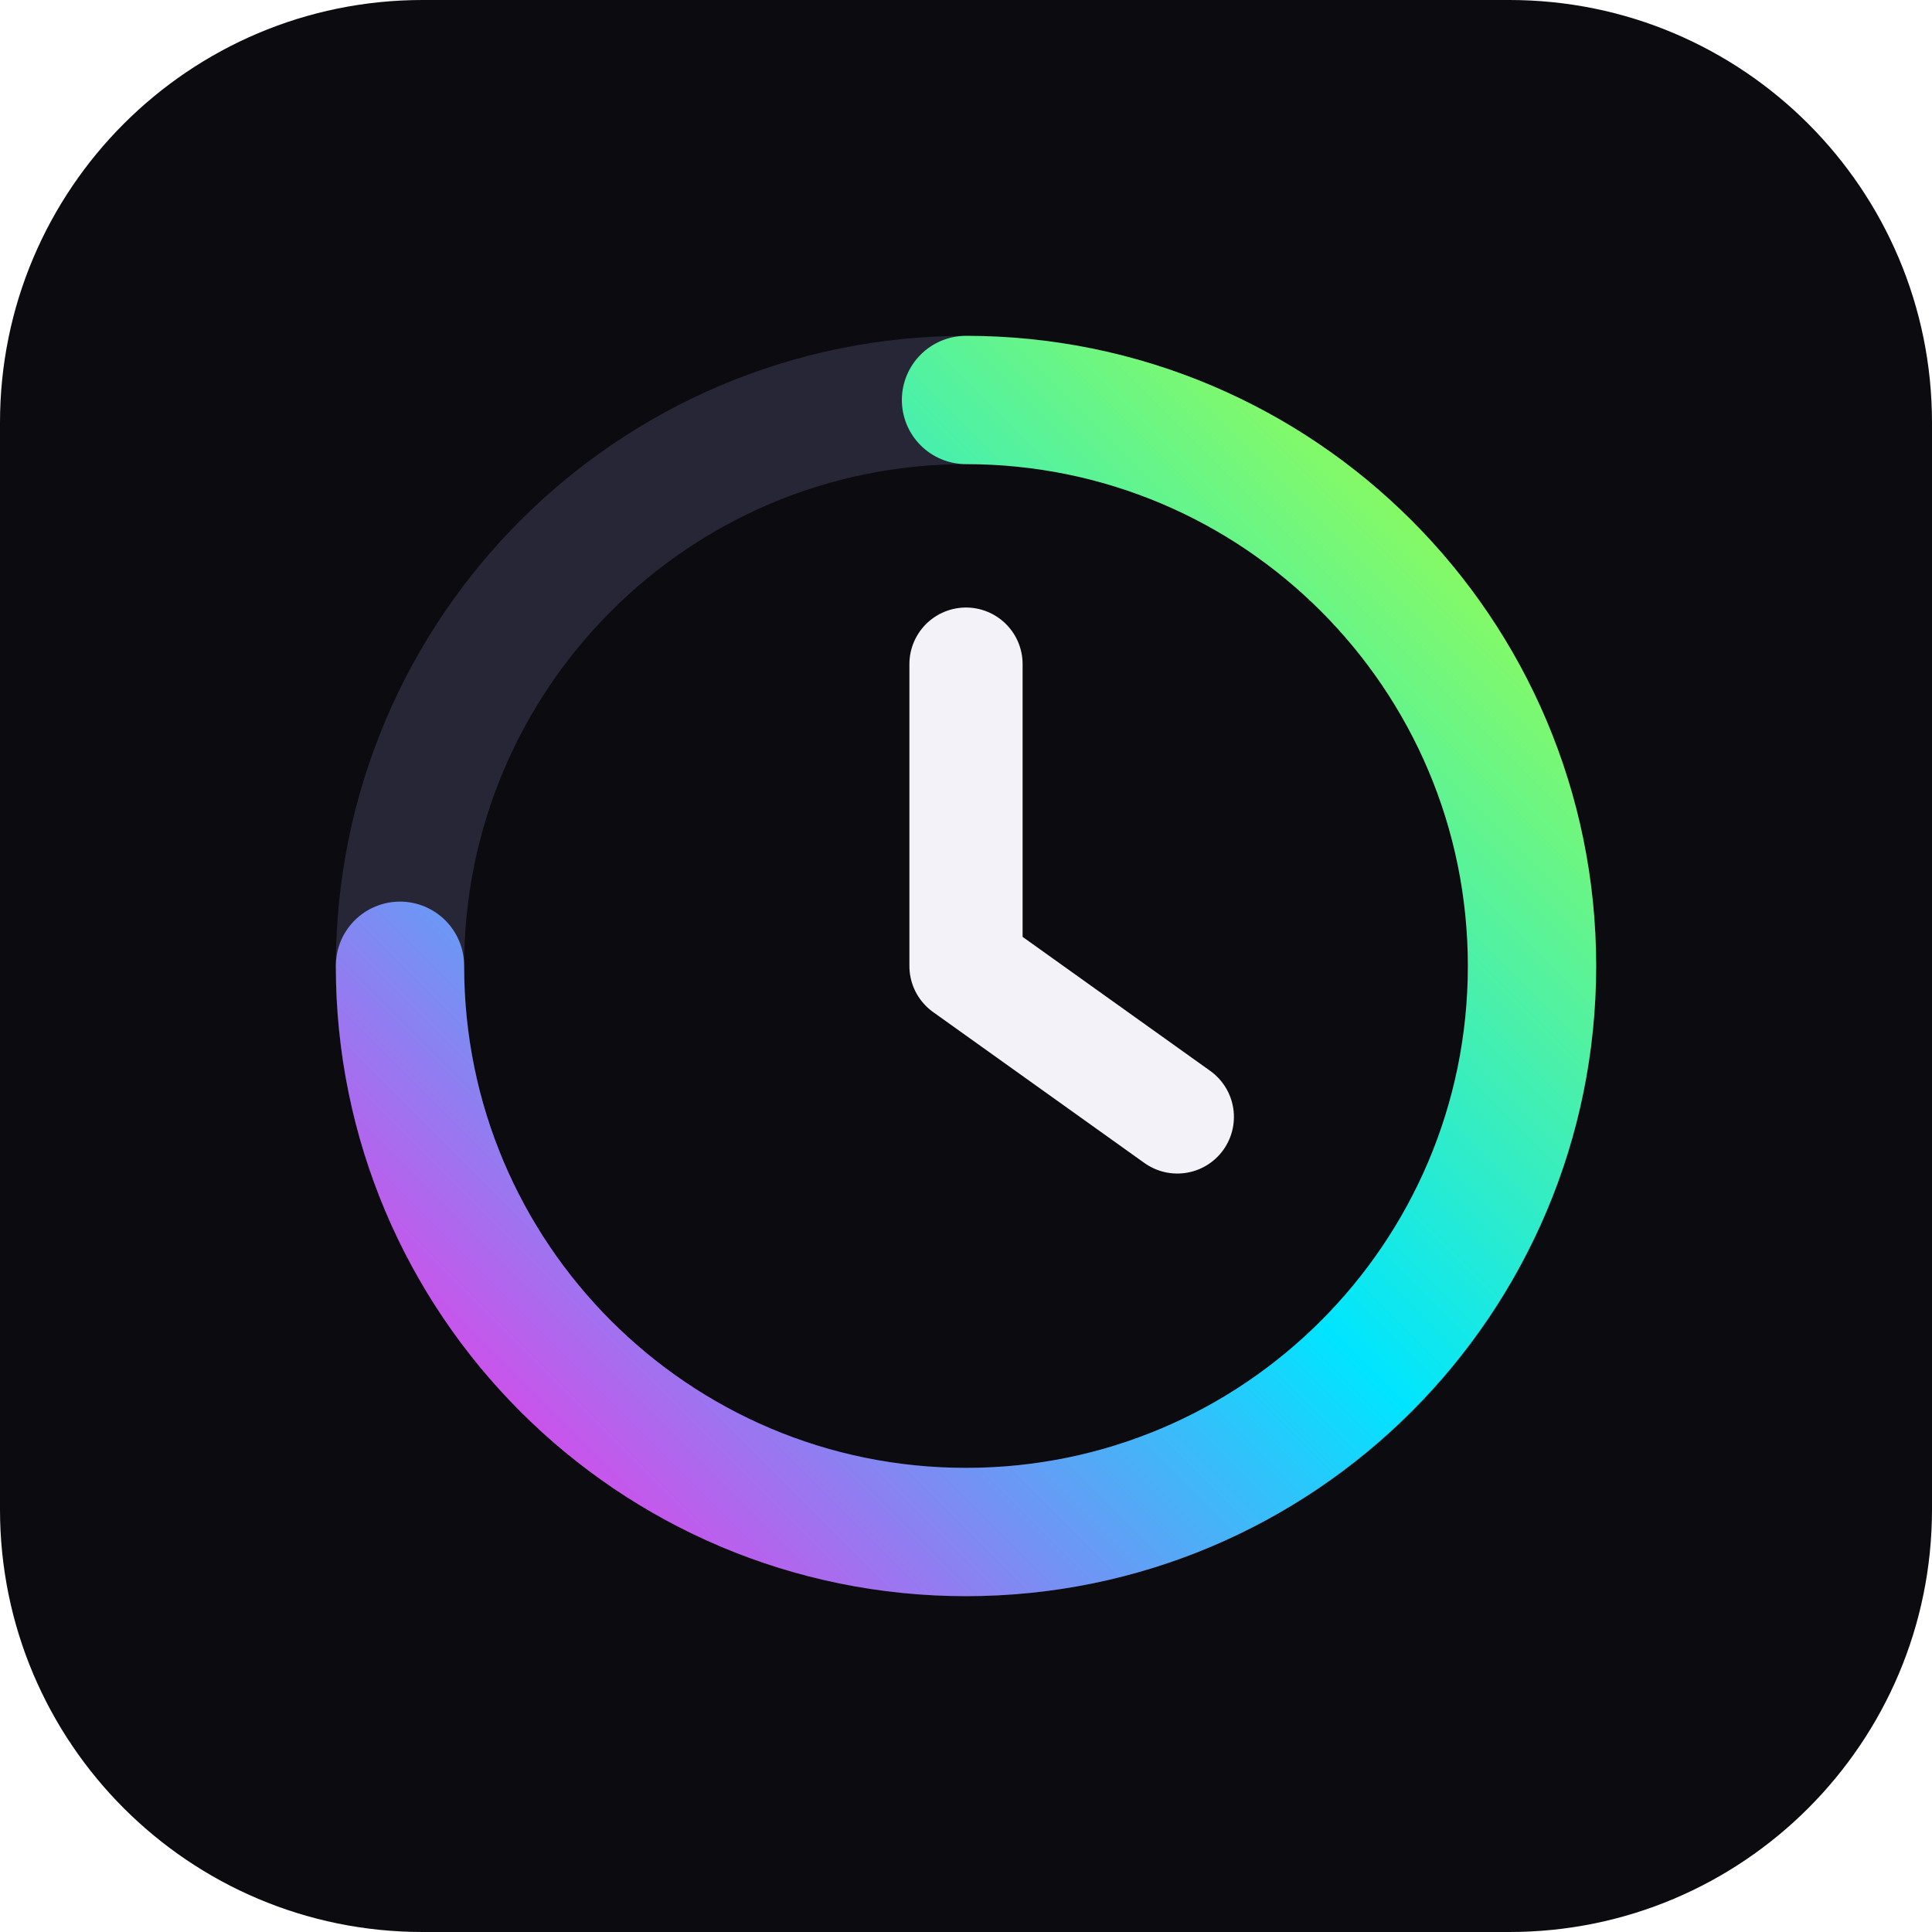
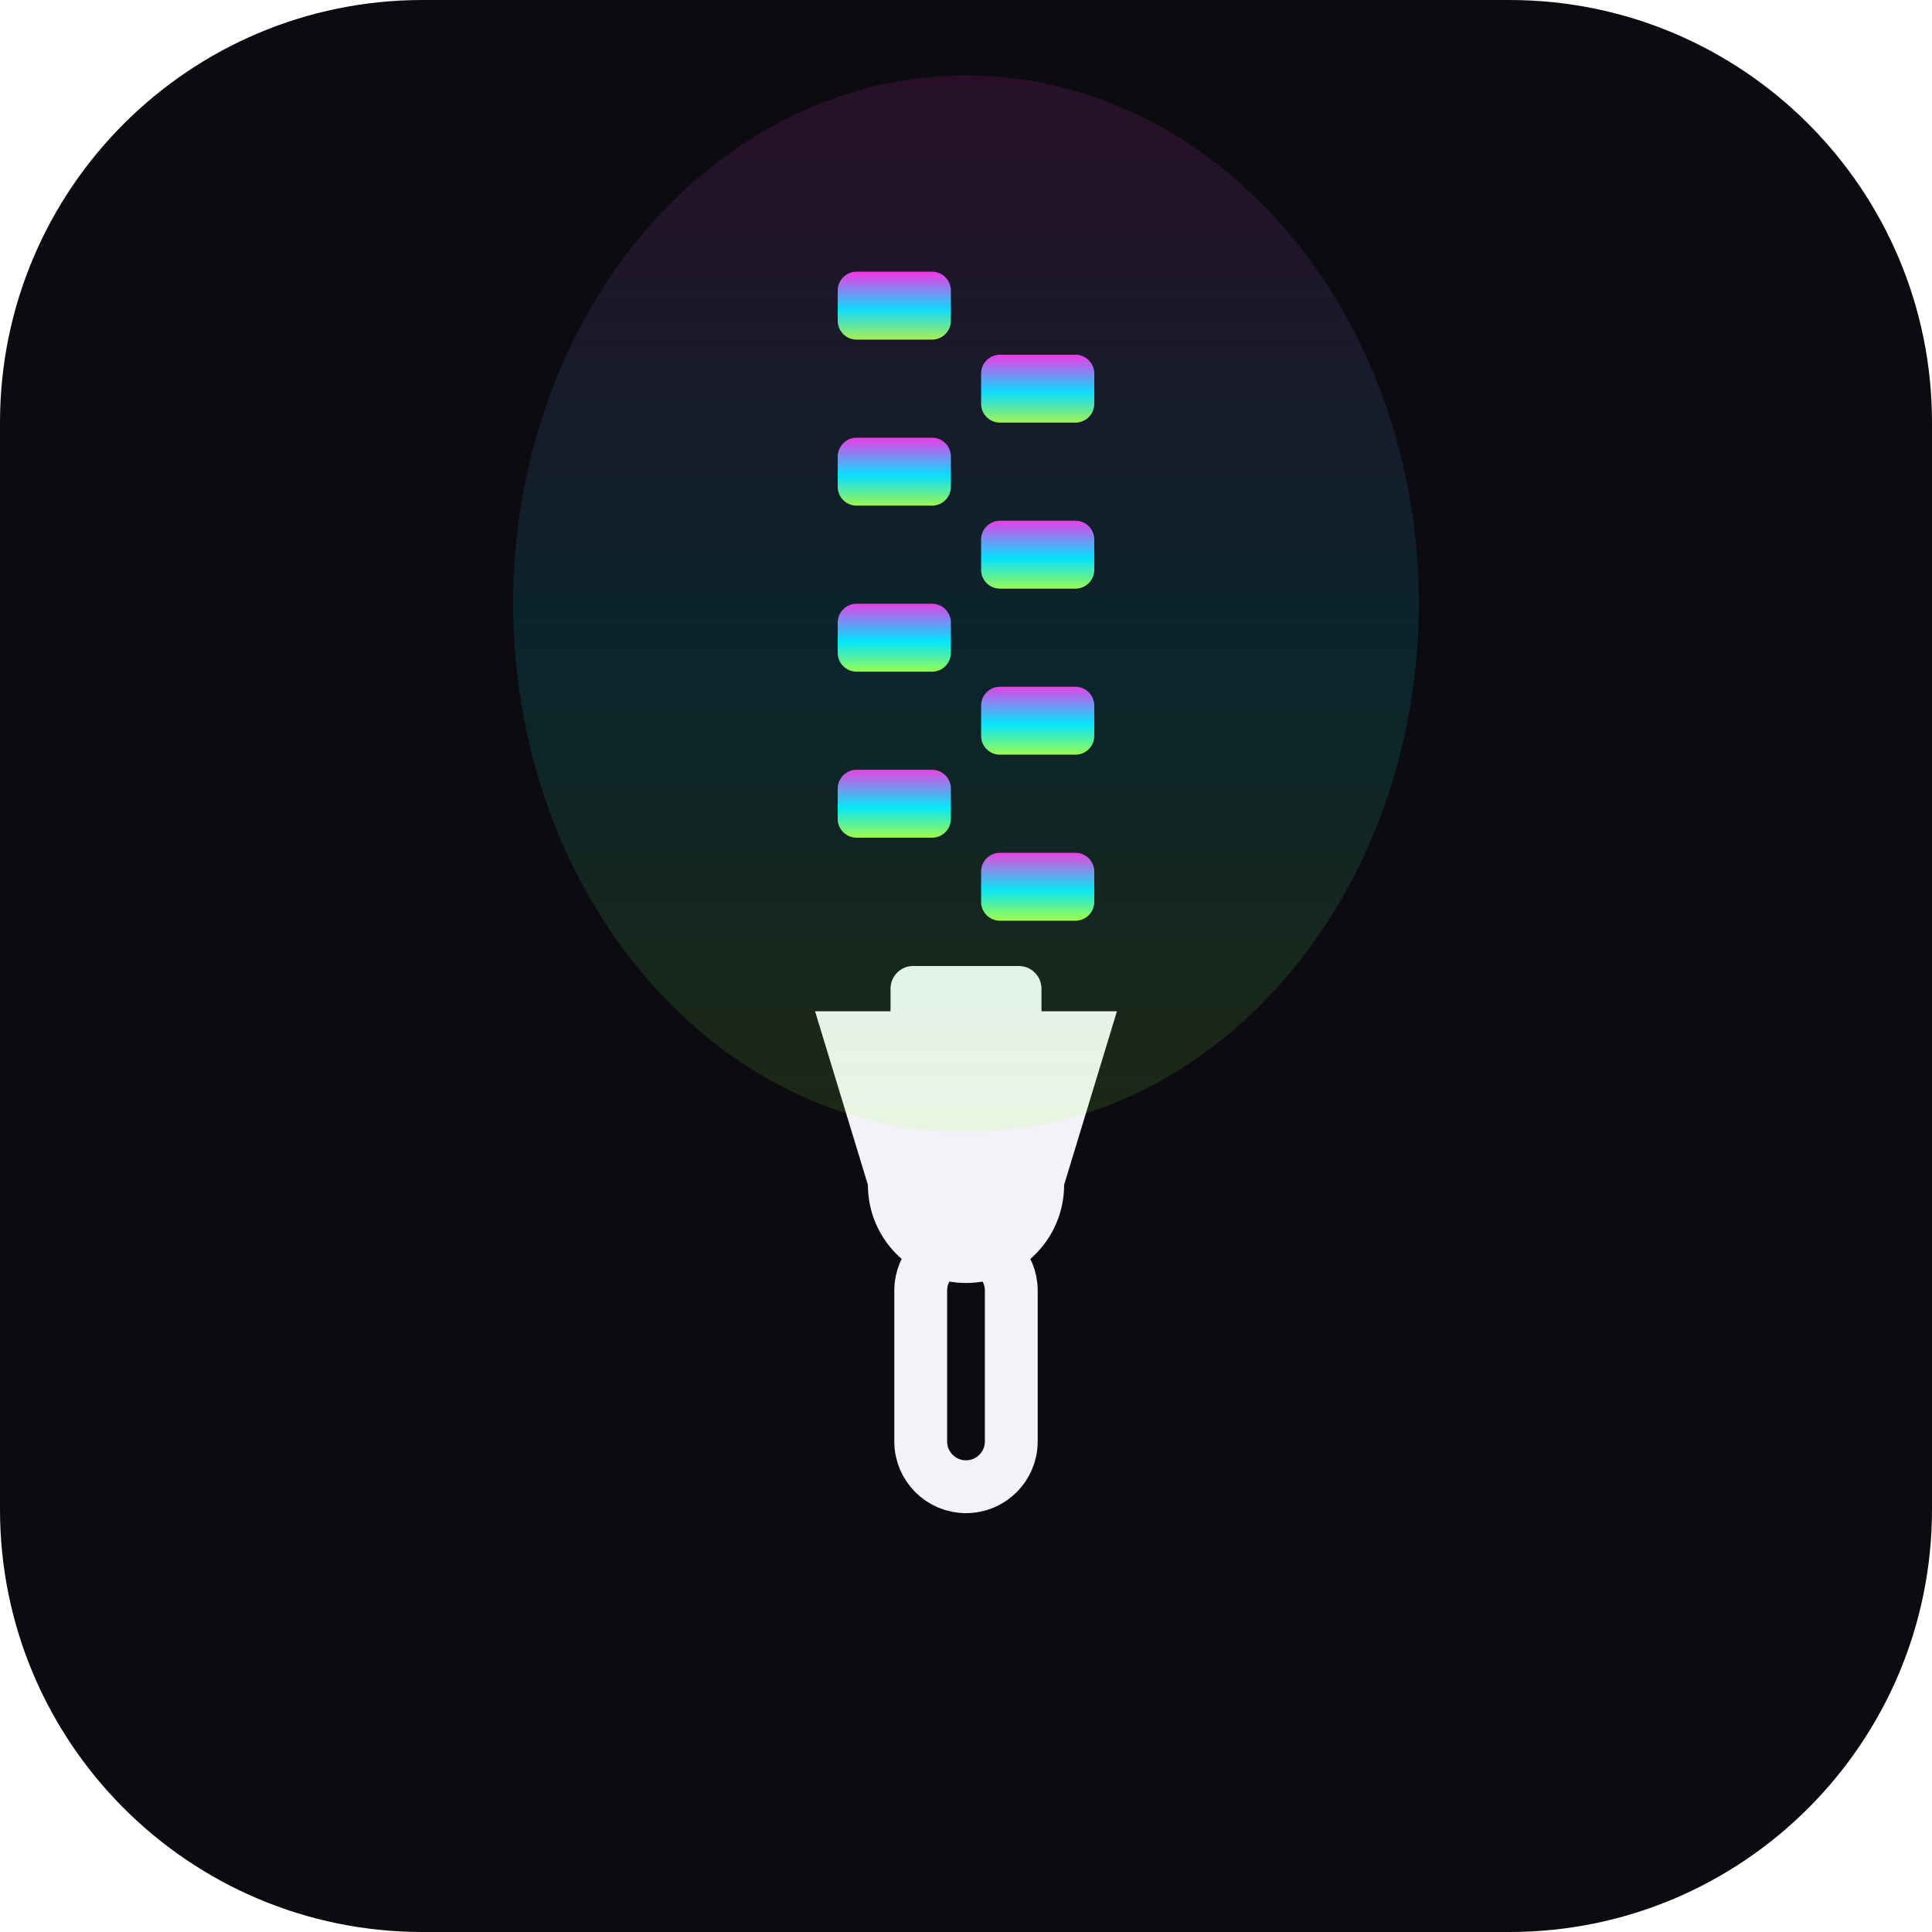
<svg xmlns="http://www.w3.org/2000/svg" viewBox="0 0 512 512">
  <defs>
-     <linearGradient id="ring" x1="0" y1="0" x2="1" y2="1">
+     <linearGradient id="zip" x1="0" y1="0" x2="0" y2="1">
      <stop offset="0" stop-color="#ff2ee6" />
-       <stop offset="0.5" stop-color="#00e5ff" />
+       <stop offset="0.55" stop-color="#00e5ff" />
      <stop offset="1" stop-color="#a8ff3e" />
    </linearGradient>
  </defs>
  <rect width="512" height="512" rx="112" fill="#0b0b10" />
-   <circle cx="256" cy="256" r="150" fill="none" stroke="#262636" stroke-width="34" />
-   <circle cx="256" cy="256" r="150" fill="none" stroke="url(#ring)" stroke-width="34" stroke-linecap="round" stroke-dasharray="707 236" transform="rotate(-90 256 256)" />
-   <path d="M256 176v80l56 40" fill="none" stroke="#f2f2f8" stroke-width="30" stroke-linecap="round" stroke-linejoin="round" />
+   <g fill="url(#zip)">
+     <rect x="222" y="72" width="30" height="18" rx="5" />
+     <rect x="260" y="94" width="30" height="18" rx="5" />
+     <rect x="222" y="116" width="30" height="18" rx="5" />
+     <rect x="260" y="138" width="30" height="18" rx="5" />
+     <rect x="222" y="160" width="30" height="18" rx="5" />
+     <rect x="260" y="182" width="30" height="18" rx="5" />
+     <rect x="222" y="204" width="30" height="18" rx="5" />
+     <rect x="260" y="226" width="30" height="18" rx="5" />
+   </g>
+   <path d="M216 268h80l-14 46a26 26 0 0 1-52 0z" fill="#f2f2f8" />
+   <rect x="236" y="256" width="40" height="20" rx="6" fill="#f2f2f8" />
+   <rect x="244" y="330" width="24" height="64" rx="12" fill="none" stroke="#f2f2f8" stroke-width="14" />
+   <ellipse cx="256" cy="160" rx="120" ry="140" fill="url(#zip)" opacity="0.12" />
</svg>
